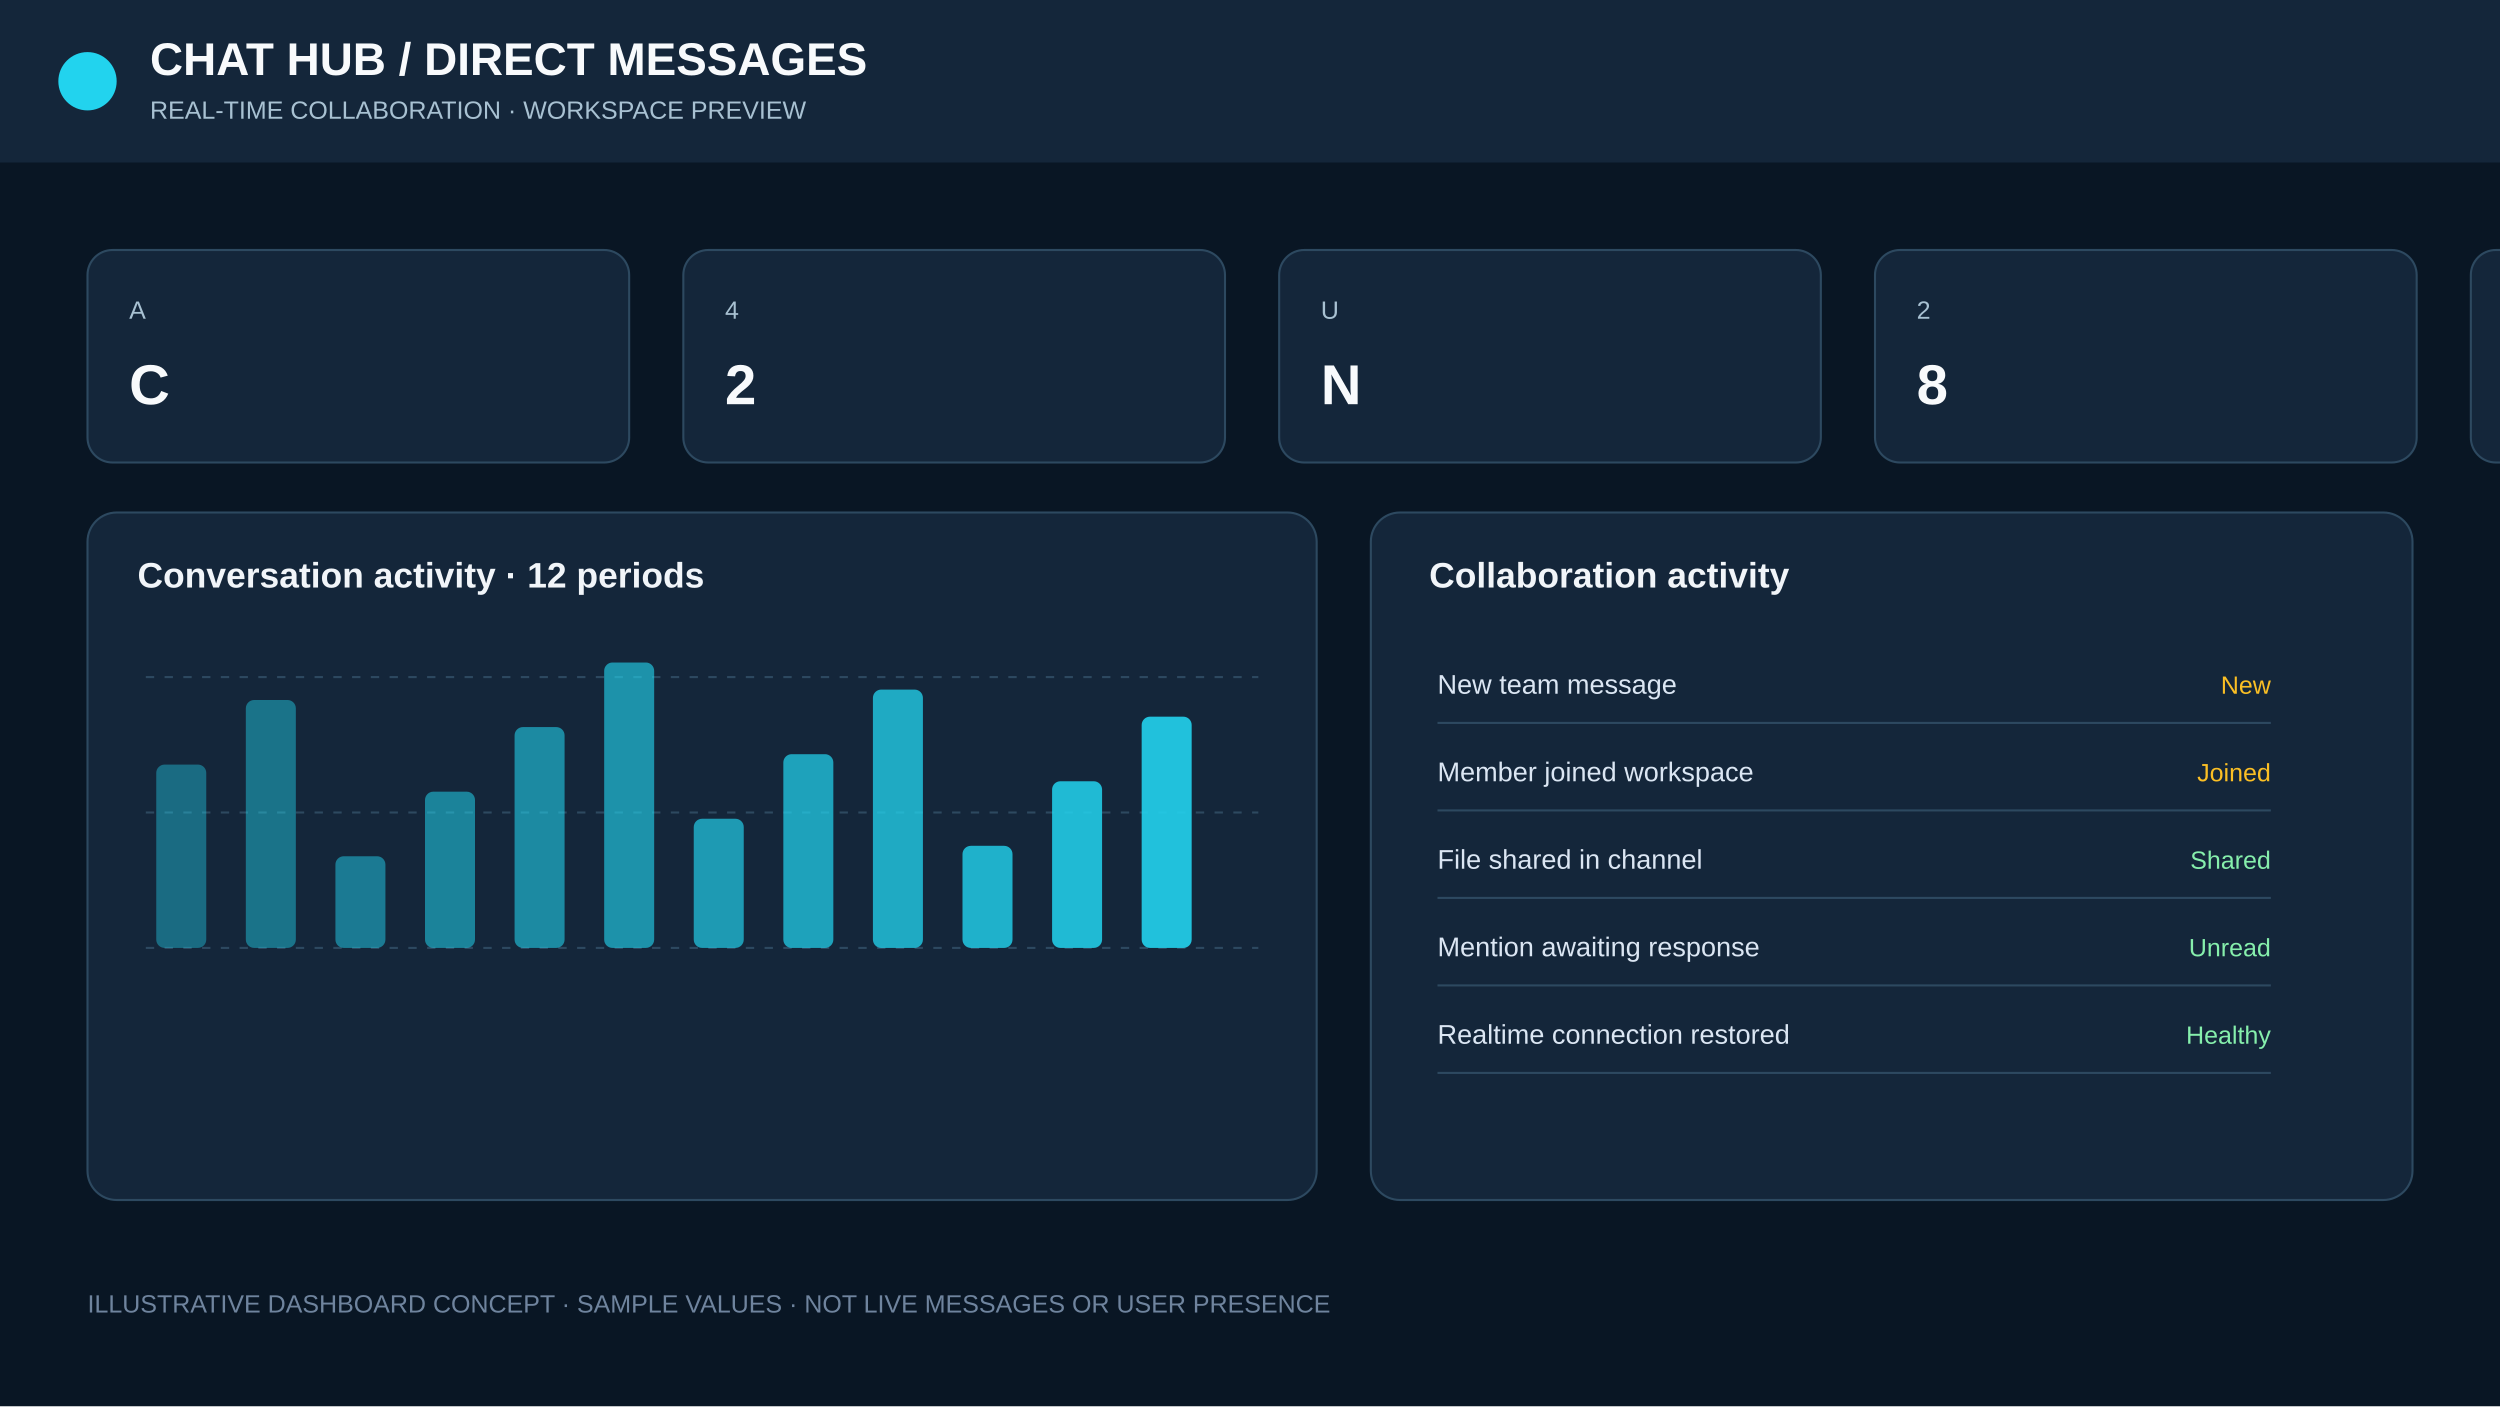
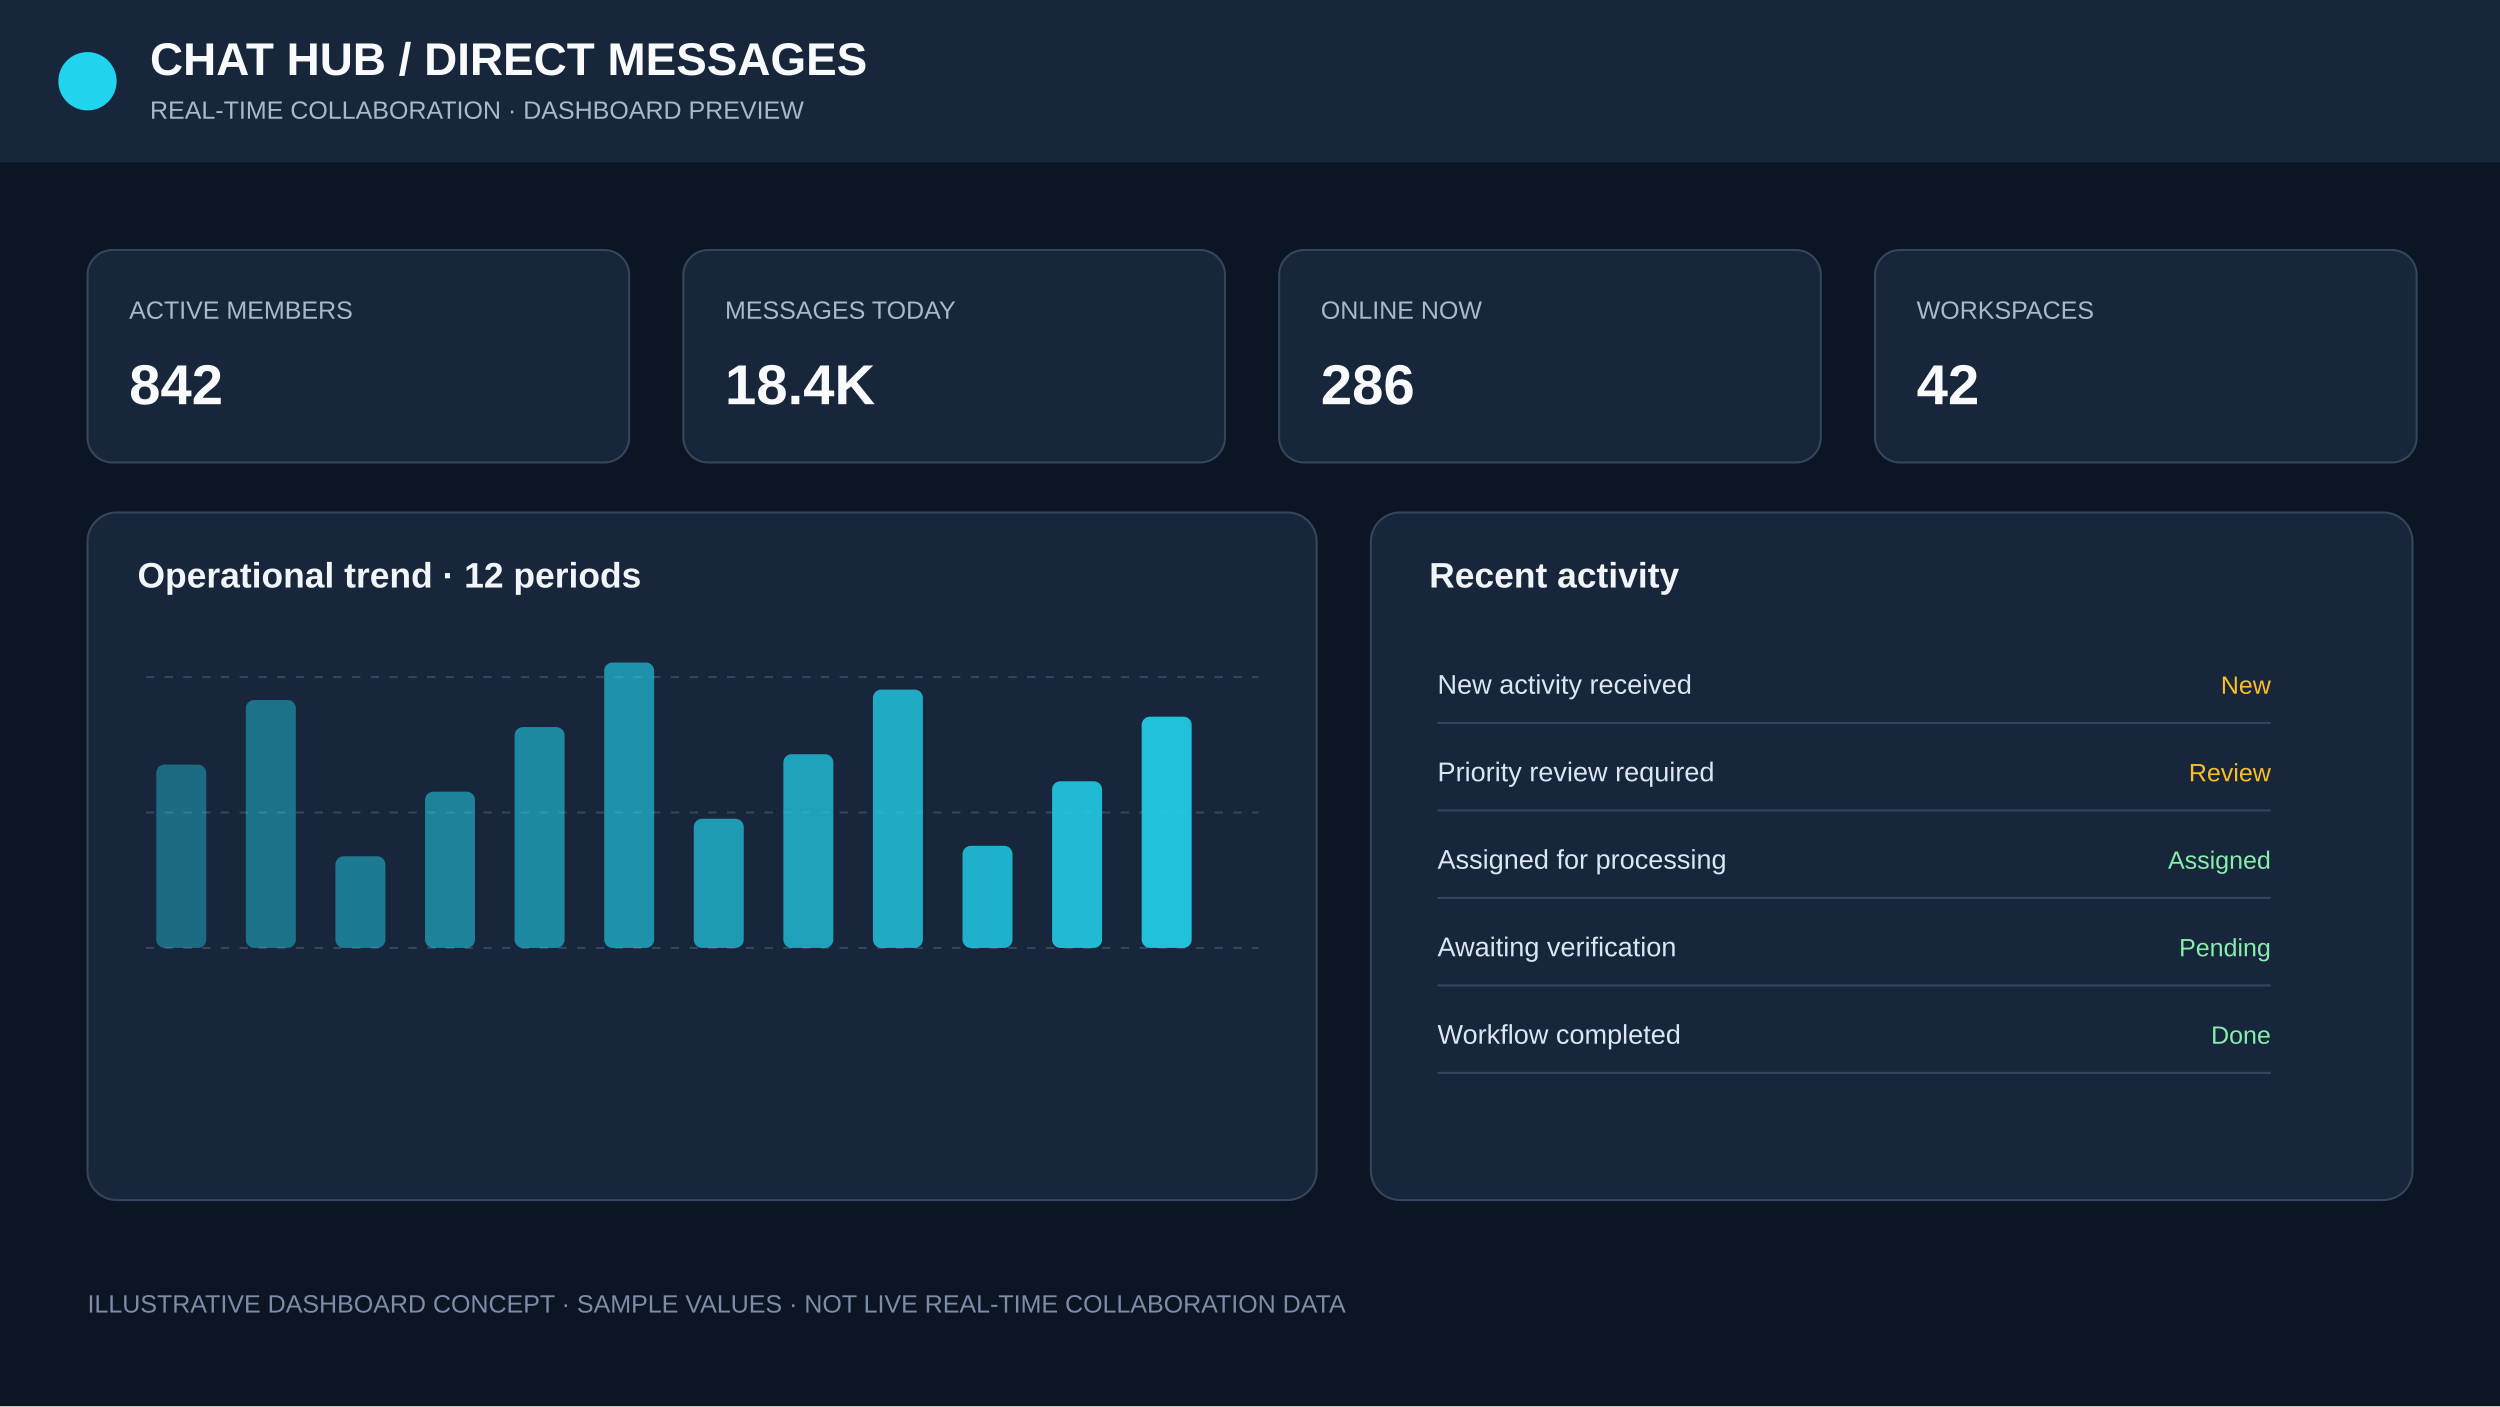
<svg xmlns="http://www.w3.org/2000/svg" width="1200" height="675" viewBox="0 0 1200 675">
-   <rect width="1200" height="675" fill="#091624" />
-   <rect width="1200" height="78" fill="#14263a" />
+   <rect width="1200" height="675" fill="#0b1524" />
+   <rect width="1200" height="78" fill="#17263a" />
  <circle cx="42" cy="39" r="14" fill="#22d3ee" />
  <text x="72" y="36" fill="#f8fafc" font-size="22" font-weight="700" font-family="Arial">CHAT HUB / DIRECT MESSAGES</text>
-   <text x="72" y="57" fill="#a8c1d2" font-size="12" font-family="Arial">REAL-TIME COLLABORATION · WORKSPACE PREVIEW</text>
-   <rect x="42" y="120" width="260" height="102" rx="12" fill="#14263a" stroke="#2d4960" />
-   <text x="62" y="153" fill="#a8c1d2" font-size="12" font-family="Arial">A</text>
-   <text x="62" y="194" fill="#f8fafc" font-size="27" font-weight="700" font-family="Arial">C</text>
-   <rect x="328" y="120" width="260" height="102" rx="12" fill="#14263a" stroke="#2d4960" />
-   <text x="348" y="153" fill="#a8c1d2" font-size="12" font-family="Arial">4</text>
-   <text x="348" y="194" fill="#f8fafc" font-size="27" font-weight="700" font-family="Arial">2</text>
-   <rect x="614" y="120" width="260" height="102" rx="12" fill="#14263a" stroke="#2d4960" />
-   <text x="634" y="153" fill="#a8c1d2" font-size="12" font-family="Arial">U</text>
-   <text x="634" y="194" fill="#f8fafc" font-size="27" font-weight="700" font-family="Arial">N</text>
-   <rect x="900" y="120" width="260" height="102" rx="12" fill="#14263a" stroke="#2d4960" />
-   <text x="920" y="153" fill="#a8c1d2" font-size="12" font-family="Arial">2</text>
-   <text x="920" y="194" fill="#f8fafc" font-size="27" font-weight="700" font-family="Arial">8</text>
-   <rect x="1186" y="120" width="260" height="102" rx="12" fill="#14263a" stroke="#2d4960" />
-   <text x="1206" y="153" fill="#a8c1d2" font-size="12" font-family="Arial">N</text>
-   <text x="1206" y="194" fill="#f8fafc" font-size="27" font-weight="700" font-family="Arial">E</text>
-   <rect x="1472" y="120" width="260" height="102" rx="12" fill="#14263a" stroke="#2d4960" />
-   <text x="1492" y="153" fill="#a8c1d2" font-size="12" font-family="Arial">1</text>
-   <text x="1492" y="194" fill="#f8fafc" font-size="27" font-weight="700" font-family="Arial">8</text>
-   <rect x="1758" y="120" width="260" height="102" rx="12" fill="#14263a" stroke="#2d4960" />
-   <text x="1778" y="153" fill="#a8c1d2" font-size="12" font-family="Arial">A</text>
-   <text x="1778" y="194" fill="#f8fafc" font-size="27" font-weight="700" font-family="Arial">V</text>
-   <rect x="2044" y="120" width="260" height="102" rx="12" fill="#14263a" stroke="#2d4960" />
-   <text x="2064" y="153" fill="#a8c1d2" font-size="12" font-family="Arial">2</text>
-   <text x="2064" y="194" fill="#f8fafc" font-size="27" font-weight="700" font-family="Arial">.</text>
-   <rect x="42" y="246" width="590" height="330" rx="14" fill="#14263a" stroke="#2d4960" />
-   <text x="66" y="282" fill="#f1f5f9" font-size="17" font-weight="700" font-family="Arial">Conversation activity · 12 periods</text>
-   <path d="M70 455 H604 M70 390 H604 M70 325 H604" stroke="#2d4960" stroke-dasharray="4 5" />
+   <text x="72" y="57" fill="#aab8c9" font-size="12" font-family="Arial">REAL-TIME COLLABORATION · DASHBOARD PREVIEW</text>
+   <rect x="42" y="120" width="260" height="102" rx="12" fill="#17263a" stroke="#34465c" />
+   <text x="62" y="153" fill="#aab8c9" font-size="12" font-family="Arial">ACTIVE MEMBERS</text>
+   <text x="62" y="194" fill="#f8fafc" font-size="27" font-weight="700" font-family="Arial">842</text>
+   <rect x="328" y="120" width="260" height="102" rx="12" fill="#17263a" stroke="#34465c" />
+   <text x="348" y="153" fill="#aab8c9" font-size="12" font-family="Arial">MESSAGES TODAY</text>
+   <text x="348" y="194" fill="#f8fafc" font-size="27" font-weight="700" font-family="Arial">18.4K</text>
+   <rect x="614" y="120" width="260" height="102" rx="12" fill="#17263a" stroke="#34465c" />
+   <text x="634" y="153" fill="#aab8c9" font-size="12" font-family="Arial">ONLINE NOW</text>
+   <text x="634" y="194" fill="#f8fafc" font-size="27" font-weight="700" font-family="Arial">286</text>
+   <rect x="900" y="120" width="260" height="102" rx="12" fill="#17263a" stroke="#34465c" />
+   <text x="920" y="153" fill="#aab8c9" font-size="12" font-family="Arial">WORKSPACES</text>
+   <text x="920" y="194" fill="#f8fafc" font-size="27" font-weight="700" font-family="Arial">42</text>
+   <rect x="42" y="246" width="590" height="330" rx="14" fill="#17263a" stroke="#34465c" />
+   <text x="66" y="282" fill="#f1f5f9" font-size="17" font-weight="700" font-family="Arial">Operational trend · 12 periods</text>
+   <path d="M70 455 H604 M70 390 H604 M70 325 H604" stroke="#34465c" stroke-dasharray="4 5" />
  <rect x="75" y="367" width="24" height="88" rx="4" fill="#22d3ee" opacity="0.4" />
  <rect x="118" y="336" width="24" height="119" rx="4" fill="#22d3ee" opacity="0.445" />
  <rect x="161" y="411" width="24" height="44" rx="4" fill="#22d3ee" opacity="0.49" />
  <rect x="204" y="380" width="24" height="75" rx="4" fill="#22d3ee" opacity="0.535" />
  <rect x="247" y="349" width="24" height="106" rx="4" fill="#22d3ee" opacity="0.58" />
  <rect x="290" y="318" width="24" height="137" rx="4" fill="#22d3ee" opacity="0.625" />
  <rect x="333" y="393" width="24" height="62" rx="4" fill="#22d3ee" opacity="0.67" />
  <rect x="376" y="362" width="24" height="93" rx="4" fill="#22d3ee" opacity="0.715" />
  <rect x="419" y="331" width="24" height="124" rx="4" fill="#22d3ee" opacity="0.76" />
  <rect x="462" y="406" width="24" height="49" rx="4" fill="#22d3ee" opacity="0.805" />
  <rect x="505" y="375" width="24" height="80" rx="4" fill="#22d3ee" opacity="0.85" />
  <rect x="548" y="344" width="24" height="111" rx="4" fill="#22d3ee" opacity="0.895" />
-   <rect x="658" y="246" width="500" height="330" rx="14" fill="#14263a" stroke="#2d4960" />
-   <text x="686" y="282" fill="#f1f5f9" font-size="17" font-weight="700" font-family="Arial">Collaboration activity</text>
-   <text x="690" y="333" fill="#dbe6f3" font-size="13" font-family="Arial">New team message</text>
+   <rect x="658" y="246" width="500" height="330" rx="14" fill="#17263a" stroke="#34465c" />
+   <text x="686" y="282" fill="#f1f5f9" font-size="17" font-weight="700" font-family="Arial">Recent activity</text>
+   <text x="690" y="333" fill="#dbe6f3" font-size="13" font-family="Arial">New activity received</text>
  <text x="1090" y="333" text-anchor="end" fill="#fbbf24" font-size="12" font-family="Arial">New</text>
-   <path d="M690 347 H1090" stroke="#2d4960" />
-   <text x="690" y="375" fill="#dbe6f3" font-size="13" font-family="Arial">Member joined workspace</text>
-   <text x="1090" y="375" text-anchor="end" fill="#fbbf24" font-size="12" font-family="Arial">Joined</text>
-   <path d="M690 389 H1090" stroke="#2d4960" />
-   <text x="690" y="417" fill="#dbe6f3" font-size="13" font-family="Arial">File shared in channel</text>
-   <text x="1090" y="417" text-anchor="end" fill="#86efac" font-size="12" font-family="Arial">Shared</text>
-   <path d="M690 431 H1090" stroke="#2d4960" />
-   <text x="690" y="459" fill="#dbe6f3" font-size="13" font-family="Arial">Mention awaiting response</text>
-   <text x="1090" y="459" text-anchor="end" fill="#86efac" font-size="12" font-family="Arial">Unread</text>
-   <path d="M690 473 H1090" stroke="#2d4960" />
-   <text x="690" y="501" fill="#dbe6f3" font-size="13" font-family="Arial">Realtime connection restored</text>
-   <text x="1090" y="501" text-anchor="end" fill="#86efac" font-size="12" font-family="Arial">Healthy</text>
-   <path d="M690 515 H1090" stroke="#2d4960" />
-   <text x="42" y="630" fill="#6f849e" font-size="12" font-family="Arial">ILLUSTRATIVE DASHBOARD CONCEPT · SAMPLE VALUES · NOT LIVE MESSAGES OR USER PRESENCE</text>
+   <path d="M690 347 H1090" stroke="#34465c" />
+   <text x="690" y="375" fill="#dbe6f3" font-size="13" font-family="Arial">Priority review required</text>
+   <text x="1090" y="375" text-anchor="end" fill="#fbbf24" font-size="12" font-family="Arial">Review</text>
+   <path d="M690 389 H1090" stroke="#34465c" />
+   <text x="690" y="417" fill="#dbe6f3" font-size="13" font-family="Arial">Assigned for processing</text>
+   <text x="1090" y="417" text-anchor="end" fill="#86efac" font-size="12" font-family="Arial">Assigned</text>
+   <path d="M690 431 H1090" stroke="#34465c" />
+   <text x="690" y="459" fill="#dbe6f3" font-size="13" font-family="Arial">Awaiting verification</text>
+   <text x="1090" y="459" text-anchor="end" fill="#86efac" font-size="12" font-family="Arial">Pending</text>
+   <path d="M690 473 H1090" stroke="#34465c" />
+   <text x="690" y="501" fill="#dbe6f3" font-size="13" font-family="Arial">Workflow completed</text>
+   <text x="1090" y="501" text-anchor="end" fill="#86efac" font-size="12" font-family="Arial">Done</text>
+   <path d="M690 515 H1090" stroke="#34465c" />
+   <text x="42" y="630" fill="#7d8da8" font-size="12" font-family="Arial">ILLUSTRATIVE DASHBOARD CONCEPT · SAMPLE VALUES · NOT LIVE REAL-TIME COLLABORATION DATA</text>
</svg>
